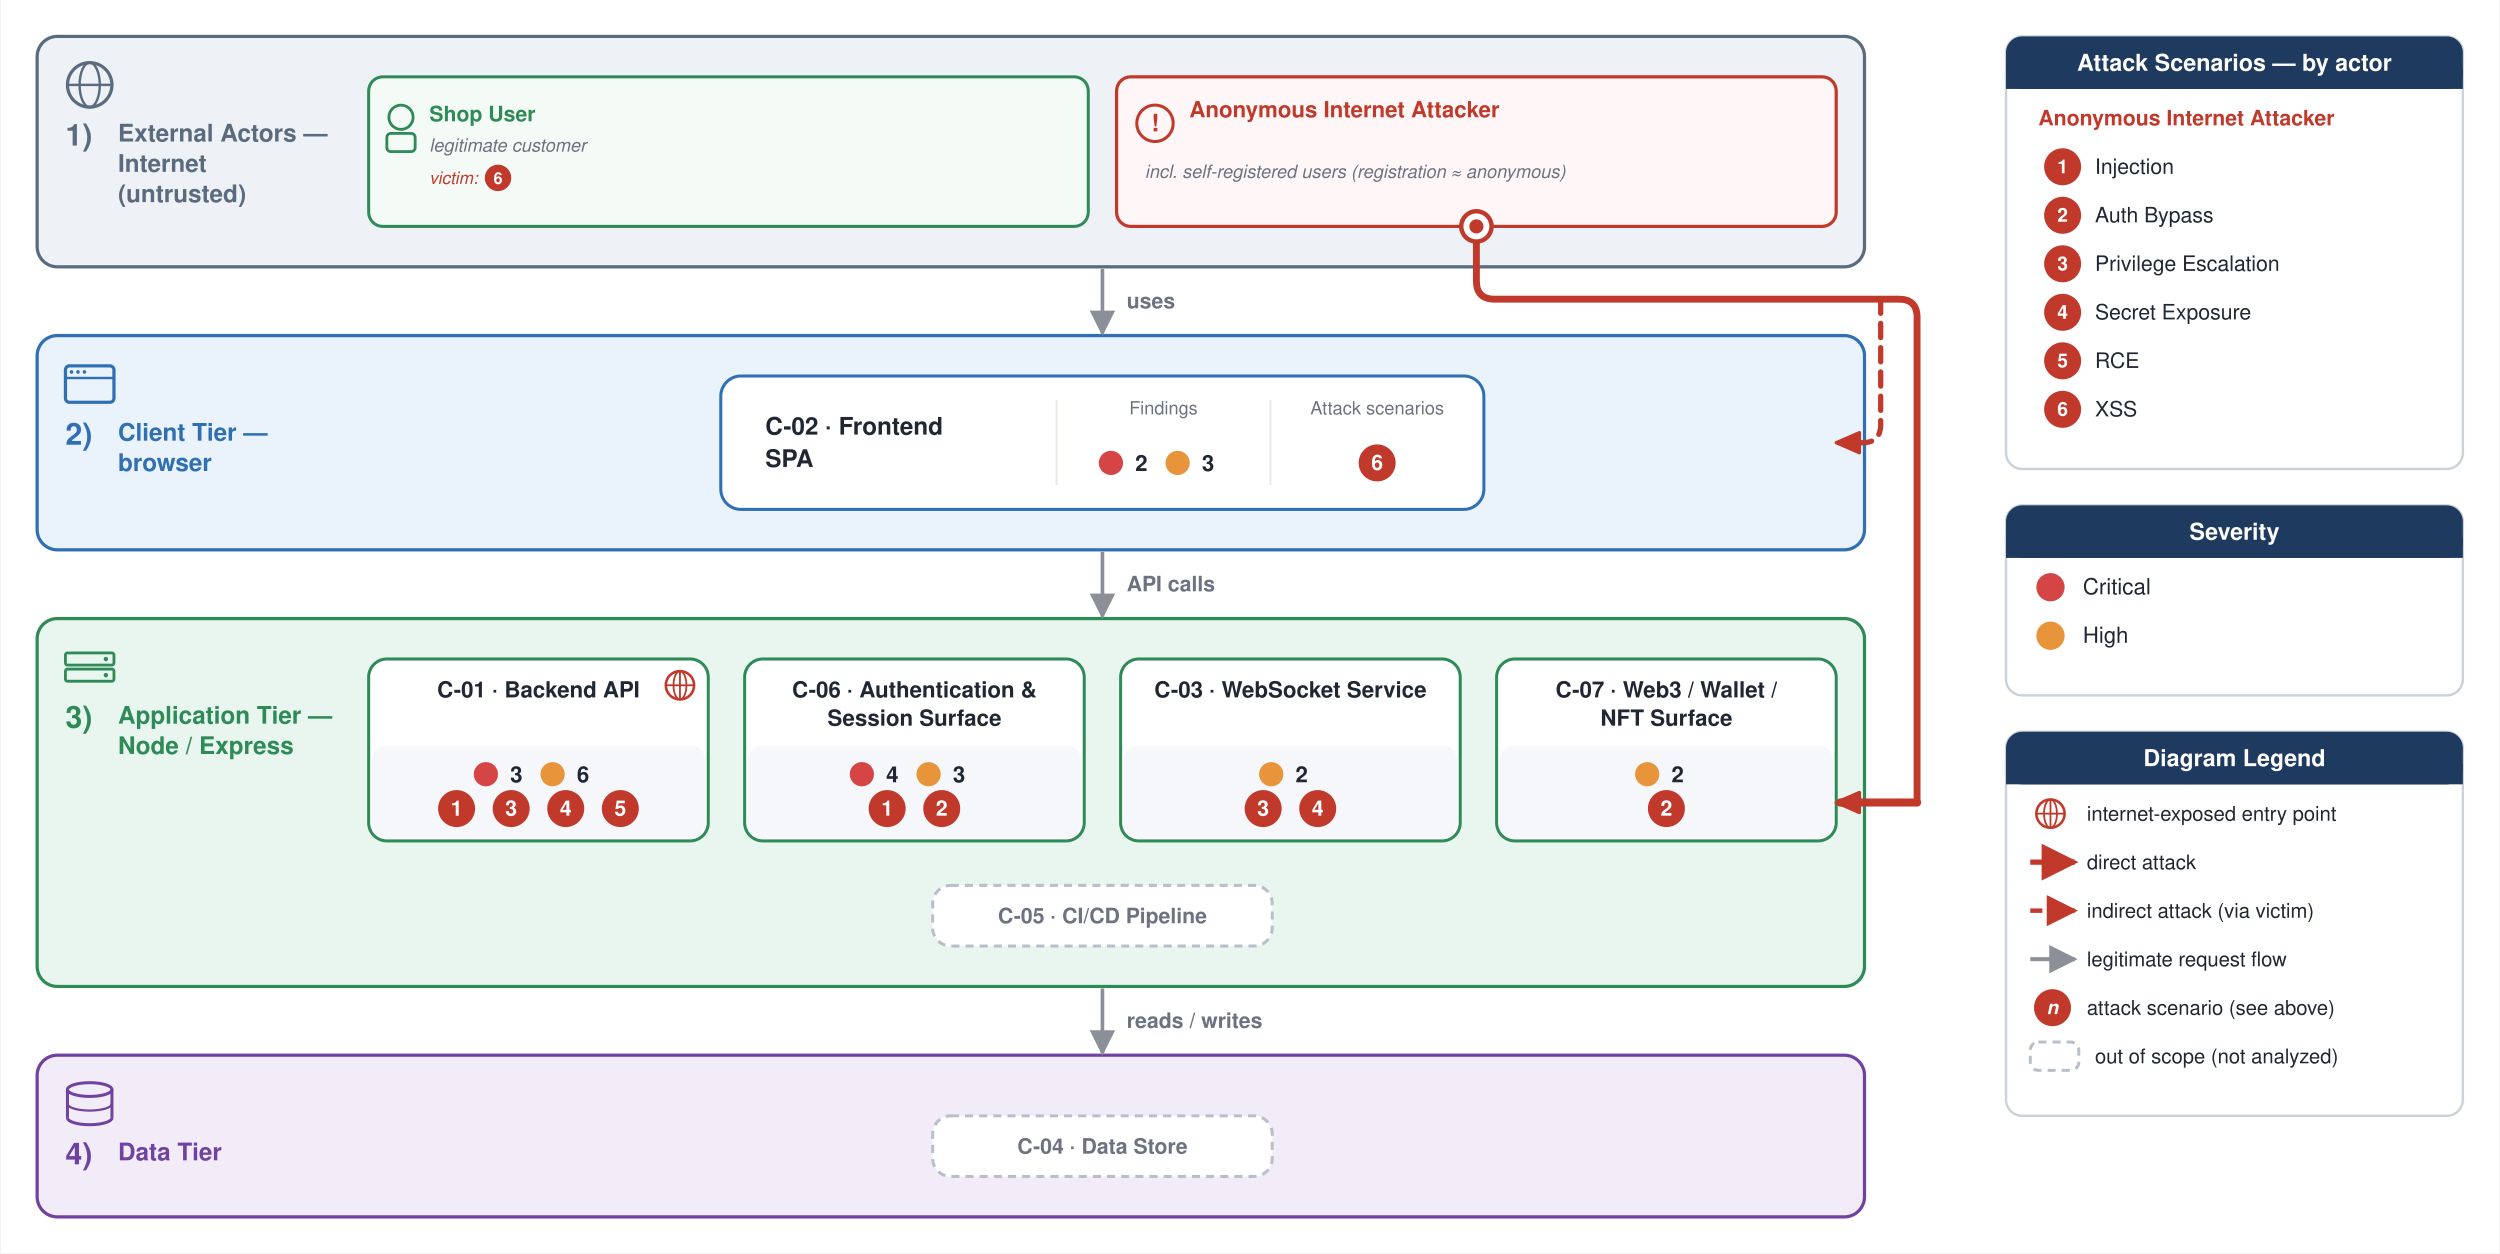
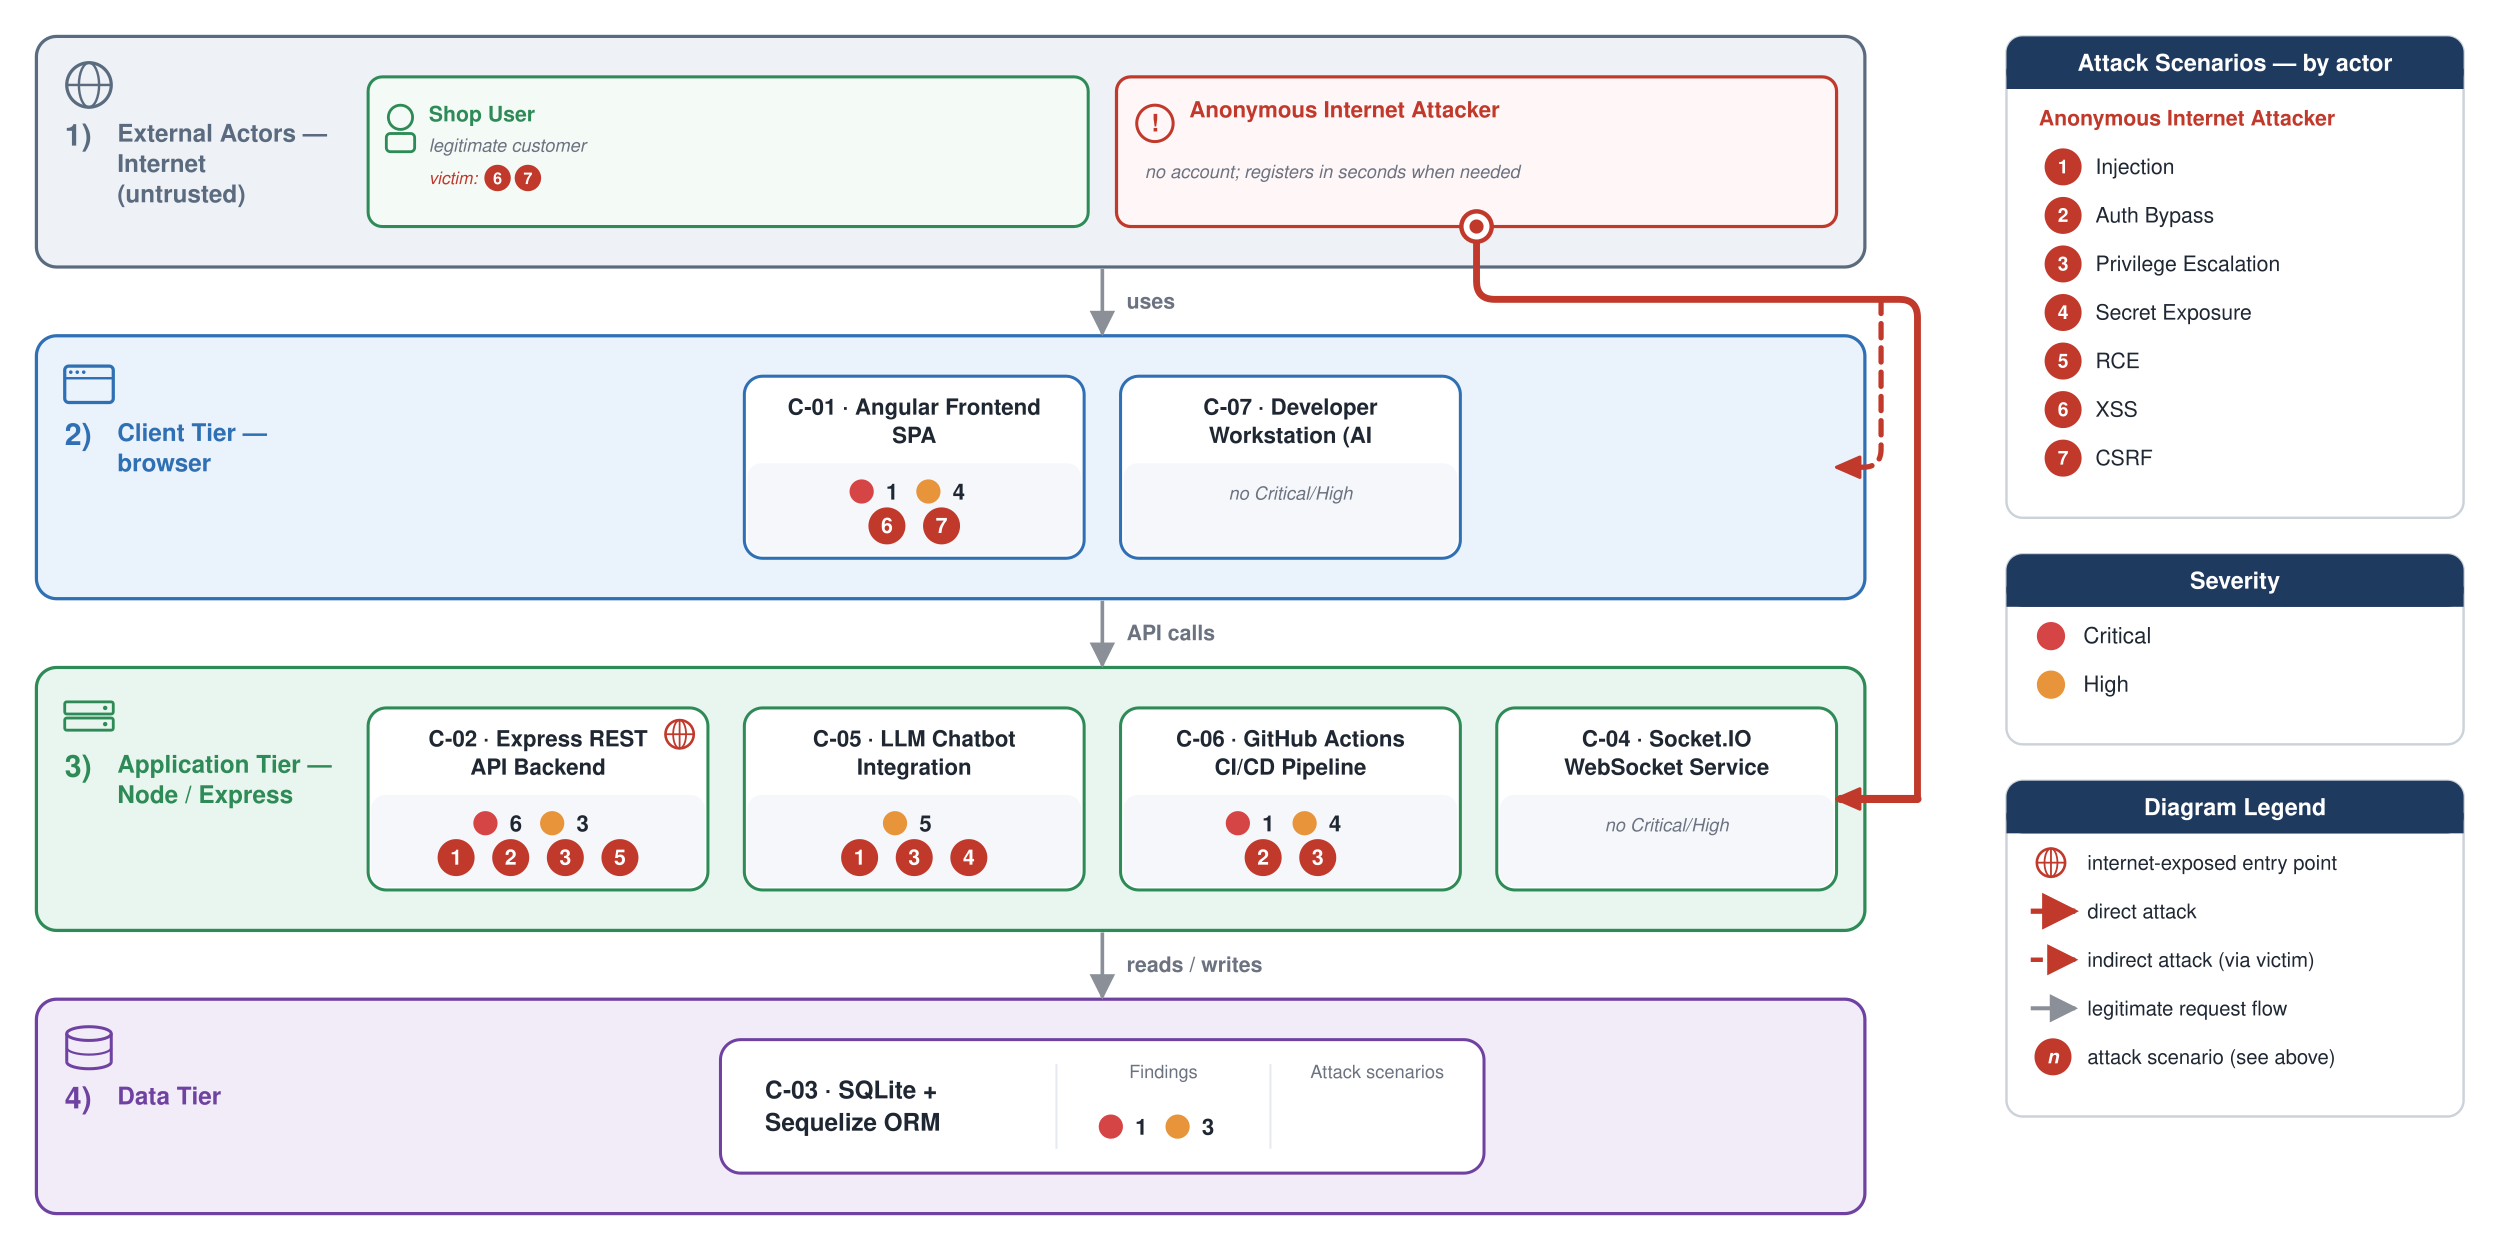
- <svg xmlns="http://www.w3.org/2000/svg" width="760" height="381" viewBox="0 0 1236 620" font-family="Helvetica, Arial, sans-serif">
-   <rect x="0" y="0" width="1236" height="620" fill="#ffffff" />
+ <svg xmlns="http://www.w3.org/2000/svg" width="760" height="380" viewBox="0 0 1236 618" font-family="Helvetica, Arial, sans-serif">
+   <rect x="0" y="0" width="1236" height="618" fill="#ffffff" />
  <defs>
    <marker id="arrowgrey" viewBox="0 0 10 10" refX="9" refY="5" markerWidth="7" markerHeight="7" orient="auto-start-reverse">
      <path d="M 0 0 L 10 5 L 0 10 z" fill="#8a8f98" />
    </marker>
    <marker id="arrowred" viewBox="0 0 10 10" refX="9" refY="5" markerWidth="7" markerHeight="7" orient="auto-start-reverse">
      <path d="M 0 0 L 10 5 L 0 10 z" fill="#c0392b" />
    </marker>
    <marker id="arrowred-lg" viewBox="0 0 12 12" refX="10" refY="6" markerWidth="14" markerHeight="14" markerUnits="userSpaceOnUse" orient="auto-start-reverse">
      <path d="M 0 0 L 12 6 L 0 12 z" fill="#c0392b" />
    </marker>
    <marker id="arrowred-rd" viewBox="-1 -1 15 15" refX="10.5" refY="6" markerWidth="15" markerHeight="15" markerUnits="userSpaceOnUse" orient="auto-start-reverse">
      <path d="M 1 1 L 12.5 6 L 1 11 Z" fill="#c0392b" stroke="#c0392b" stroke-width="1.6" stroke-linejoin="round" />
    </marker>
  </defs>
  <rect x="18.0" y="18.0" width="904.0" height="114.0" rx="10" fill="#eef1f5" stroke="#5b6b7f" stroke-width="1.6" />
  <circle cx="44.0" cy="42.0" r="11.0" fill="none" stroke="#5b6b7f" stroke-width="1.6" />
  <ellipse cx="44" cy="42" rx="5" ry="11" fill="none" stroke="#5b6b7f" stroke-width="1.2" />
  <line x1="33.0" y1="42.0" x2="55.0" y2="42.0" stroke="#5b6b7f" stroke-width="1.2" />
  <text x="32.0" y="72.0" font-family="Helvetica, Arial, sans-serif" font-size="15" font-weight="bold" fill="#5b6b7f" text-anchor="start">1)</text>
  <text x="58.0" y="70.0" font-family="Helvetica, Arial, sans-serif" font-size="12" font-weight="bold" fill="#5b6b7f" text-anchor="start">External Actors —</text>
  <text x="58.0" y="85.0" font-family="Helvetica, Arial, sans-serif" font-size="12" font-weight="bold" fill="#5b6b7f" text-anchor="start">Internet</text>
  <text x="58.0" y="100.0" font-family="Helvetica, Arial, sans-serif" font-size="12" font-weight="bold" fill="#5b6b7f" text-anchor="start">(untrusted)</text>
  <rect x="182.0" y="38.0" width="356.0" height="74.0" rx="7" fill="#f4faf6" stroke="#2e8b57" stroke-width="1.5" />
  <circle cx="198.0" cy="58.0" r="6.0" fill="none" stroke="#2e8b57" stroke-width="1.4" />
  <rect x="191.0" y="66.0" width="14.0" height="9.0" rx="2" fill="none" stroke="#2e8b57" stroke-width="1.4" />
  <text x="212.0" y="60.0" font-family="Helvetica, Arial, sans-serif" font-size="10.5" font-weight="bold" fill="#2e8b57" text-anchor="start">Shop User</text>
  <text x="212.0" y="75.0" font-family="Helvetica, Arial, sans-serif" font-size="9" font-weight="normal" fill="#6b7280" text-anchor="start" font-style="italic">legitimate customer</text>
  <text x="212.0" y="91.0" font-family="Helvetica, Arial, sans-serif" font-size="8.5" font-weight="normal" fill="#c0392b" text-anchor="start" font-style="italic">victim:</text>
  <circle cx="246.0" cy="88.0" r="6.0" fill="#c0392b" stroke="#c0392b" stroke-width="1.1" />
  <text x="246.0" y="91.0" font-family="Helvetica, Arial, sans-serif" font-size="8" font-weight="bold" fill="#ffffff" text-anchor="middle">6</text>
+   <circle cx="261.0" cy="88.0" r="6.0" fill="#c0392b" stroke="#c0392b" stroke-width="1.1" />
+   <text x="261.0" y="91.0" font-family="Helvetica, Arial, sans-serif" font-size="8" font-weight="bold" fill="#ffffff" text-anchor="middle">7</text>
  <rect x="552.0" y="38.0" width="356.0" height="74.0" rx="7" fill="#fff7f7" stroke="#c0392b" stroke-width="1.6" />
  <circle cx="571.0" cy="61.0" r="9.0" fill="none" stroke="#c0392b" stroke-width="1.5" />
  <text x="571.0" y="65.0" font-family="Helvetica, Arial, sans-serif" font-size="12" font-weight="bold" fill="#c0392b" text-anchor="middle">!</text>
  <text x="588.0" y="58.0" font-family="Helvetica, Arial, sans-serif" font-size="11" font-weight="bold" fill="#c0392b" text-anchor="start">Anonymous Internet Attacker</text>
-   <text x="566.0" y="88.0" font-family="Helvetica, Arial, sans-serif" font-size="9" font-weight="normal" fill="#6b7280" text-anchor="start" font-style="italic">incl. self-registered users (registration ≈ anonymous)</text>
-   <rect x="18.0" y="166.0" width="904.0" height="106.0" rx="10" fill="#eaf2fb" stroke="#2f6fb3" stroke-width="1.6" />
+   <text x="566.0" y="88.0" font-family="Helvetica, Arial, sans-serif" font-size="9" font-weight="normal" fill="#6b7280" text-anchor="start" font-style="italic">no account; registers in seconds when needed</text>
+   <rect x="18.0" y="166.0" width="904.0" height="130.0" rx="10" fill="#eaf2fb" stroke="#2f6fb3" stroke-width="1.6" />
  <rect x="32.0" y="181.0" width="24.0" height="18.0" rx="2" fill="none" stroke="#2f6fb3" stroke-width="1.6" />
  <line x1="32.0" y1="187.0" x2="56.0" y2="187.0" stroke="#2f6fb3" stroke-width="1.2" />
  <circle cx="35.0" cy="184.0" r="0.9" fill="#2f6fb3" stroke="none" stroke-width="1.0" />
  <circle cx="38.2" cy="184.0" r="0.9" fill="#2f6fb3" stroke="none" stroke-width="1.0" />
  <circle cx="41.4" cy="184.0" r="0.9" fill="#2f6fb3" stroke="none" stroke-width="1.0" />
  <text x="32.0" y="220.0" font-family="Helvetica, Arial, sans-serif" font-size="15" font-weight="bold" fill="#2f6fb3" text-anchor="start">2)</text>
  <text x="58.0" y="218.0" font-family="Helvetica, Arial, sans-serif" font-size="12" font-weight="bold" fill="#2f6fb3" text-anchor="start">Client Tier —</text>
  <text x="58.0" y="233.0" font-family="Helvetica, Arial, sans-serif" font-size="12" font-weight="bold" fill="#2f6fb3" text-anchor="start">browser</text>
-   <rect x="356.2" y="186.0" width="377.5" height="66.0" rx="10" fill="#ffffff" stroke="#2f6fb3" stroke-width="1.5" />
-   <text x="378.2" y="215.0" font-family="Helvetica, Arial, sans-serif" font-size="12" font-weight="bold" fill="#1f2733" text-anchor="start">C-02 · Frontend</text>
-   <text x="378.2" y="231.0" font-family="Helvetica, Arial, sans-serif" font-size="12" font-weight="bold" fill="#1f2733" text-anchor="start">SPA</text>
-   <line x1="522.3" y1="198.0" x2="522.3" y2="240.0" stroke="#e6e9ef" stroke-width="1.0" />
-   <line x1="628.1" y1="198.0" x2="628.1" y2="240.0" stroke="#e6e9ef" stroke-width="1.0" />
-   <text x="575.2" y="205.0" font-family="Helvetica, Arial, sans-serif" font-size="9" font-weight="normal" fill="#6b7280" text-anchor="middle">Findings</text>
-   <circle cx="549.2" cy="229.0" r="6.0" fill="#d64545" stroke="none" stroke-width="1.0" />
-   <text x="561.2" y="233.0" font-family="Helvetica, Arial, sans-serif" font-size="11" font-weight="bold" fill="#1f2733" text-anchor="start">2</text>
-   <circle cx="582.2" cy="229.0" r="6.0" fill="#e8943a" stroke="none" stroke-width="1.0" />
-   <text x="594.2" y="233.0" font-family="Helvetica, Arial, sans-serif" font-size="11" font-weight="bold" fill="#1f2733" text-anchor="start">3</text>
-   <text x="680.9" y="205.0" font-family="Helvetica, Arial, sans-serif" font-size="9" font-weight="normal" fill="#6b7280" text-anchor="middle">Attack scenarios</text>
-   <circle cx="680.9" cy="229.0" r="8.5" fill="#c0392b" stroke="#c0392b" stroke-width="1.3" />
-   <text x="680.9" y="232.5" font-family="Helvetica, Arial, sans-serif" font-size="10.5" font-weight="bold" fill="#ffffff" text-anchor="middle">6</text>
-   <rect x="18.0" y="306.0" width="904.0" height="182.0" rx="10" fill="#e9f6ef" stroke="#2e8b57" stroke-width="1.6" />
-   <rect x="32.0" y="323.0" width="24.0" height="6.0" rx="1" fill="none" stroke="#2e8b57" stroke-width="1.4" />
-   <circle cx="52.0" cy="326.0" r="1.1" fill="#2e8b57" stroke="none" stroke-width="1.0" />
-   <rect x="32.0" y="331.0" width="24.0" height="6.0" rx="1" fill="none" stroke="#2e8b57" stroke-width="1.4" />
-   <circle cx="52.0" cy="334.0" r="1.1" fill="#2e8b57" stroke="none" stroke-width="1.0" />
-   <text x="32.0" y="360.0" font-family="Helvetica, Arial, sans-serif" font-size="15" font-weight="bold" fill="#2e8b57" text-anchor="start">3)</text>
-   <text x="58.0" y="358.0" font-family="Helvetica, Arial, sans-serif" font-size="12" font-weight="bold" fill="#2e8b57" text-anchor="start">Application Tier —</text>
-   <text x="58.0" y="373.0" font-family="Helvetica, Arial, sans-serif" font-size="12" font-weight="bold" fill="#2e8b57" text-anchor="start">Node / Express</text>
-   <rect x="182.0" y="326.0" width="168.0" height="90.0" rx="9" fill="#ffffff" stroke="#2e8b57" stroke-width="1.5" />
-   <rect x="183.5" y="369.0" width="165.0" height="45.5" rx="7" fill="#f5f7fb" stroke="none" stroke-width="1.0" />
-   <circle cx="336.0" cy="339.0" r="7.0" fill="#fff" stroke="#c0392b" stroke-width="1.3" />
-   <ellipse cx="336.0" cy="339.0" rx="3.2" ry="7.0" fill="none" stroke="#c0392b" stroke-width="0.9" />
-   <line x1="329.0" y1="339.0" x2="343.0" y2="339.0" stroke="#c0392b" stroke-width="0.9" />
-   <line x1="336.0" y1="332.0" x2="336.0" y2="346.0" stroke="#c0392b" stroke-width="0.9" />
-   <text x="266.0" y="345.0" font-family="Helvetica, Arial, sans-serif" font-size="11" font-weight="bold" fill="#1f2733" text-anchor="middle">C-01 · Backend API</text>
-   <circle cx="240.0" cy="383.0" r="6.0" fill="#d64545" stroke="none" stroke-width="1.0" />
-   <text x="252.0" y="387.0" font-family="Helvetica, Arial, sans-serif" font-size="11" font-weight="bold" fill="#1f2733" text-anchor="start">3</text>
-   <circle cx="273.0" cy="383.0" r="6.0" fill="#e8943a" stroke="none" stroke-width="1.0" />
-   <text x="285.0" y="387.0" font-family="Helvetica, Arial, sans-serif" font-size="11" font-weight="bold" fill="#1f2733" text-anchor="start">6</text>
-   <circle cx="225.5" cy="400.0" r="8.5" fill="#c0392b" stroke="#c0392b" stroke-width="1.3" />
-   <text x="225.5" y="403.5" font-family="Helvetica, Arial, sans-serif" font-size="10.5" font-weight="bold" fill="#ffffff" text-anchor="middle">1</text>
-   <circle cx="252.5" cy="400.0" r="8.5" fill="#c0392b" stroke="#c0392b" stroke-width="1.3" />
-   <text x="252.5" y="403.5" font-family="Helvetica, Arial, sans-serif" font-size="10.5" font-weight="bold" fill="#ffffff" text-anchor="middle">3</text>
-   <circle cx="279.5" cy="400.0" r="8.5" fill="#c0392b" stroke="#c0392b" stroke-width="1.3" />
-   <text x="279.5" y="403.5" font-family="Helvetica, Arial, sans-serif" font-size="10.5" font-weight="bold" fill="#ffffff" text-anchor="middle">4</text>
-   <circle cx="306.5" cy="400.0" r="8.5" fill="#c0392b" stroke="#c0392b" stroke-width="1.3" />
-   <text x="306.5" y="403.5" font-family="Helvetica, Arial, sans-serif" font-size="10.5" font-weight="bold" fill="#ffffff" text-anchor="middle">5</text>
-   <rect x="368.0" y="326.0" width="168.0" height="90.0" rx="9" fill="#ffffff" stroke="#2e8b57" stroke-width="1.5" />
-   <rect x="369.5" y="369.0" width="165.0" height="45.5" rx="7" fill="#f5f7fb" stroke="none" stroke-width="1.0" />
-   <text x="452.0" y="345.0" font-family="Helvetica, Arial, sans-serif" font-size="11" font-weight="bold" fill="#1f2733" text-anchor="middle">C-06 · Authentication &amp;</text>
-   <text x="452.0" y="359.0" font-family="Helvetica, Arial, sans-serif" font-size="11" font-weight="bold" fill="#1f2733" text-anchor="middle">Session Surface</text>
-   <circle cx="426.0" cy="383.0" r="6.0" fill="#d64545" stroke="none" stroke-width="1.0" />
-   <text x="438.0" y="387.0" font-family="Helvetica, Arial, sans-serif" font-size="11" font-weight="bold" fill="#1f2733" text-anchor="start">4</text>
-   <circle cx="459.0" cy="383.0" r="6.0" fill="#e8943a" stroke="none" stroke-width="1.0" />
-   <text x="471.0" y="387.0" font-family="Helvetica, Arial, sans-serif" font-size="11" font-weight="bold" fill="#1f2733" text-anchor="start">3</text>
-   <circle cx="438.5" cy="400.0" r="8.5" fill="#c0392b" stroke="#c0392b" stroke-width="1.3" />
-   <text x="438.5" y="403.5" font-family="Helvetica, Arial, sans-serif" font-size="10.5" font-weight="bold" fill="#ffffff" text-anchor="middle">1</text>
-   <circle cx="465.5" cy="400.0" r="8.5" fill="#c0392b" stroke="#c0392b" stroke-width="1.3" />
-   <text x="465.5" y="403.5" font-family="Helvetica, Arial, sans-serif" font-size="10.5" font-weight="bold" fill="#ffffff" text-anchor="middle">2</text>
-   <rect x="554.0" y="326.0" width="168.0" height="90.0" rx="9" fill="#ffffff" stroke="#2e8b57" stroke-width="1.5" />
-   <rect x="555.5" y="369.0" width="165.0" height="45.5" rx="7" fill="#f5f7fb" stroke="none" stroke-width="1.0" />
-   <text x="638.0" y="345.0" font-family="Helvetica, Arial, sans-serif" font-size="11" font-weight="bold" fill="#1f2733" text-anchor="middle">C-03 · WebSocket Service</text>
-   <circle cx="628.5" cy="383.0" r="6.0" fill="#e8943a" stroke="none" stroke-width="1.0" />
-   <text x="640.5" y="387.0" font-family="Helvetica, Arial, sans-serif" font-size="11" font-weight="bold" fill="#1f2733" text-anchor="start">2</text>
-   <circle cx="624.5" cy="400.0" r="8.5" fill="#c0392b" stroke="#c0392b" stroke-width="1.3" />
-   <text x="624.5" y="403.5" font-family="Helvetica, Arial, sans-serif" font-size="10.5" font-weight="bold" fill="#ffffff" text-anchor="middle">3</text>
-   <circle cx="651.5" cy="400.0" r="8.5" fill="#c0392b" stroke="#c0392b" stroke-width="1.3" />
-   <text x="651.5" y="403.5" font-family="Helvetica, Arial, sans-serif" font-size="10.5" font-weight="bold" fill="#ffffff" text-anchor="middle">4</text>
-   <rect x="740.0" y="326.0" width="168.0" height="90.0" rx="9" fill="#ffffff" stroke="#2e8b57" stroke-width="1.5" />
-   <rect x="741.5" y="369.0" width="165.0" height="45.5" rx="7" fill="#f5f7fb" stroke="none" stroke-width="1.0" />
-   <text x="824.0" y="345.0" font-family="Helvetica, Arial, sans-serif" font-size="11" font-weight="bold" fill="#1f2733" text-anchor="middle">C-07 · Web3 / Wallet /</text>
-   <text x="824.0" y="359.0" font-family="Helvetica, Arial, sans-serif" font-size="11" font-weight="bold" fill="#1f2733" text-anchor="middle">NFT Surface</text>
-   <circle cx="814.5" cy="383.0" r="6.0" fill="#e8943a" stroke="none" stroke-width="1.0" />
-   <text x="826.5" y="387.0" font-family="Helvetica, Arial, sans-serif" font-size="11" font-weight="bold" fill="#1f2733" text-anchor="start">2</text>
-   <circle cx="824.0" cy="400.0" r="8.5" fill="#c0392b" stroke="#c0392b" stroke-width="1.3" />
-   <text x="824.0" y="403.5" font-family="Helvetica, Arial, sans-serif" font-size="10.5" font-weight="bold" fill="#ffffff" text-anchor="middle">2</text>
-   <rect x="461.0" y="438.0" width="168.0" height="30.0" rx="9" fill="#ffffff" stroke="#b8bfca" stroke-width="1.5" stroke-dasharray="4 3" />
-   <text x="545.0" y="456.7" font-family="Helvetica, Arial, sans-serif" font-size="10.5" font-weight="bold" fill="#6b7280" text-anchor="middle">C-05 · CI/CD Pipeline</text>
-   <rect x="18.0" y="522.0" width="904.0" height="80.0" rx="10" fill="#f2ecf9" stroke="#6f42a1" stroke-width="1.6" />
-   <ellipse cx="44" cy="539" rx="11" ry="3.4" fill="none" stroke="#6f42a1" stroke-width="1.5" />
-   <line x1="33.0" y1="539.0" x2="33.0" y2="553.0" stroke="#6f42a1" stroke-width="1.5" />
-   <line x1="55.0" y1="539.0" x2="55.0" y2="553.0" stroke="#6f42a1" stroke-width="1.5" />
-   <path d="M 33 553 A 11 3.4 0 0 0 55 553" fill="none" stroke="#6f42a1" stroke-width="1.5" />
-   <path d="M 33 546 A 11 3.4 0 0 0 55 546" fill="none" stroke="#6f42a1" stroke-width="1.1" />
-   <text x="32.0" y="576.0" font-family="Helvetica, Arial, sans-serif" font-size="15" font-weight="bold" fill="#6f42a1" text-anchor="start">4)</text>
-   <text x="58.0" y="574.0" font-family="Helvetica, Arial, sans-serif" font-size="12" font-weight="bold" fill="#6f42a1" text-anchor="start">Data Tier</text>
-   <rect x="461.0" y="552.0" width="168.0" height="30.0" rx="9" fill="#ffffff" stroke="#b8bfca" stroke-width="1.5" stroke-dasharray="4 3" />
-   <text x="545.0" y="570.7" font-family="Helvetica, Arial, sans-serif" font-size="10.5" font-weight="bold" fill="#6b7280" text-anchor="middle">C-04 · Data Store</text>
+   <rect x="368.0" y="186.0" width="168.0" height="90.0" rx="9" fill="#ffffff" stroke="#2f6fb3" stroke-width="1.5" />
+   <rect x="369.5" y="229.0" width="165.0" height="45.5" rx="7" fill="#f5f7fb" stroke="none" stroke-width="1.0" />
+   <text x="452.0" y="205.0" font-family="Helvetica, Arial, sans-serif" font-size="11" font-weight="bold" fill="#1f2733" text-anchor="middle">C-01 · Angular Frontend</text>
+   <text x="452.0" y="219.0" font-family="Helvetica, Arial, sans-serif" font-size="11" font-weight="bold" fill="#1f2733" text-anchor="middle">SPA</text>
+   <circle cx="426.0" cy="243.0" r="6.0" fill="#d64545" stroke="none" stroke-width="1.0" />
+   <text x="438.0" y="247.0" font-family="Helvetica, Arial, sans-serif" font-size="11" font-weight="bold" fill="#1f2733" text-anchor="start">1</text>
+   <circle cx="459.0" cy="243.0" r="6.0" fill="#e8943a" stroke="none" stroke-width="1.0" />
+   <text x="471.0" y="247.0" font-family="Helvetica, Arial, sans-serif" font-size="11" font-weight="bold" fill="#1f2733" text-anchor="start">4</text>
+   <circle cx="438.5" cy="260.0" r="8.5" fill="#c0392b" stroke="#c0392b" stroke-width="1.3" />
+   <text x="438.5" y="263.5" font-family="Helvetica, Arial, sans-serif" font-size="10.5" font-weight="bold" fill="#ffffff" text-anchor="middle">6</text>
+   <circle cx="465.5" cy="260.0" r="8.5" fill="#c0392b" stroke="#c0392b" stroke-width="1.3" />
+   <text x="465.5" y="263.5" font-family="Helvetica, Arial, sans-serif" font-size="10.5" font-weight="bold" fill="#ffffff" text-anchor="middle">7</text>
+   <rect x="554.0" y="186.0" width="168.0" height="90.0" rx="9" fill="#ffffff" stroke="#2f6fb3" stroke-width="1.5" />
+   <rect x="555.5" y="229.0" width="165.0" height="45.5" rx="7" fill="#f5f7fb" stroke="none" stroke-width="1.0" />
+   <text x="638.0" y="205.0" font-family="Helvetica, Arial, sans-serif" font-size="11" font-weight="bold" fill="#1f2733" text-anchor="middle">C-07 · Developer</text>
+   <text x="638.0" y="219.0" font-family="Helvetica, Arial, sans-serif" font-size="11" font-weight="bold" fill="#1f2733" text-anchor="middle">Workstation (AI</text>
+   <text x="638.0" y="247.0" font-family="Helvetica, Arial, sans-serif" font-size="9" font-weight="normal" fill="#6b7280" text-anchor="middle" font-style="italic">no Critical/High</text>
+   <rect x="18.0" y="330.0" width="904.0" height="130.0" rx="10" fill="#e9f6ef" stroke="#2e8b57" stroke-width="1.6" />
+   <rect x="32.0" y="347.0" width="24.0" height="6.0" rx="1" fill="none" stroke="#2e8b57" stroke-width="1.4" />
+   <circle cx="52.0" cy="350.0" r="1.1" fill="#2e8b57" stroke="none" stroke-width="1.0" />
+   <rect x="32.0" y="355.0" width="24.0" height="6.0" rx="1" fill="none" stroke="#2e8b57" stroke-width="1.4" />
+   <circle cx="52.0" cy="358.0" r="1.1" fill="#2e8b57" stroke="none" stroke-width="1.0" />
+   <text x="32.0" y="384.0" font-family="Helvetica, Arial, sans-serif" font-size="15" font-weight="bold" fill="#2e8b57" text-anchor="start">3)</text>
+   <text x="58.0" y="382.0" font-family="Helvetica, Arial, sans-serif" font-size="12" font-weight="bold" fill="#2e8b57" text-anchor="start">Application Tier —</text>
+   <text x="58.0" y="397.0" font-family="Helvetica, Arial, sans-serif" font-size="12" font-weight="bold" fill="#2e8b57" text-anchor="start">Node / Express</text>
+   <rect x="182.0" y="350.0" width="168.0" height="90.0" rx="9" fill="#ffffff" stroke="#2e8b57" stroke-width="1.5" />
+   <rect x="183.5" y="393.0" width="165.0" height="45.5" rx="7" fill="#f5f7fb" stroke="none" stroke-width="1.0" />
+   <circle cx="336.0" cy="363.0" r="7.0" fill="#fff" stroke="#c0392b" stroke-width="1.3" />
+   <ellipse cx="336.0" cy="363.0" rx="3.2" ry="7.0" fill="none" stroke="#c0392b" stroke-width="0.9" />
+   <line x1="329.0" y1="363.0" x2="343.0" y2="363.0" stroke="#c0392b" stroke-width="0.9" />
+   <line x1="336.0" y1="356.0" x2="336.0" y2="370.0" stroke="#c0392b" stroke-width="0.9" />
+   <text x="266.0" y="369.0" font-family="Helvetica, Arial, sans-serif" font-size="11" font-weight="bold" fill="#1f2733" text-anchor="middle">C-02 · Express REST</text>
+   <text x="266.0" y="383.0" font-family="Helvetica, Arial, sans-serif" font-size="11" font-weight="bold" fill="#1f2733" text-anchor="middle">API Backend</text>
+   <circle cx="240.0" cy="407.0" r="6.0" fill="#d64545" stroke="none" stroke-width="1.0" />
+   <text x="252.0" y="411.0" font-family="Helvetica, Arial, sans-serif" font-size="11" font-weight="bold" fill="#1f2733" text-anchor="start">6</text>
+   <circle cx="273.0" cy="407.0" r="6.0" fill="#e8943a" stroke="none" stroke-width="1.0" />
+   <text x="285.0" y="411.0" font-family="Helvetica, Arial, sans-serif" font-size="11" font-weight="bold" fill="#1f2733" text-anchor="start">3</text>
+   <circle cx="225.5" cy="424.0" r="8.5" fill="#c0392b" stroke="#c0392b" stroke-width="1.3" />
+   <text x="225.5" y="427.5" font-family="Helvetica, Arial, sans-serif" font-size="10.5" font-weight="bold" fill="#ffffff" text-anchor="middle">1</text>
+   <circle cx="252.5" cy="424.0" r="8.5" fill="#c0392b" stroke="#c0392b" stroke-width="1.3" />
+   <text x="252.5" y="427.5" font-family="Helvetica, Arial, sans-serif" font-size="10.5" font-weight="bold" fill="#ffffff" text-anchor="middle">2</text>
+   <circle cx="279.5" cy="424.0" r="8.5" fill="#c0392b" stroke="#c0392b" stroke-width="1.3" />
+   <text x="279.5" y="427.5" font-family="Helvetica, Arial, sans-serif" font-size="10.5" font-weight="bold" fill="#ffffff" text-anchor="middle">3</text>
+   <circle cx="306.5" cy="424.0" r="8.5" fill="#c0392b" stroke="#c0392b" stroke-width="1.3" />
+   <text x="306.5" y="427.5" font-family="Helvetica, Arial, sans-serif" font-size="10.5" font-weight="bold" fill="#ffffff" text-anchor="middle">5</text>
+   <rect x="368.0" y="350.0" width="168.0" height="90.0" rx="9" fill="#ffffff" stroke="#2e8b57" stroke-width="1.5" />
+   <rect x="369.5" y="393.0" width="165.0" height="45.5" rx="7" fill="#f5f7fb" stroke="none" stroke-width="1.0" />
+   <text x="452.0" y="369.0" font-family="Helvetica, Arial, sans-serif" font-size="11" font-weight="bold" fill="#1f2733" text-anchor="middle">C-05 · LLM Chatbot</text>
+   <text x="452.0" y="383.0" font-family="Helvetica, Arial, sans-serif" font-size="11" font-weight="bold" fill="#1f2733" text-anchor="middle">Integration</text>
+   <circle cx="442.5" cy="407.0" r="6.0" fill="#e8943a" stroke="none" stroke-width="1.0" />
+   <text x="454.5" y="411.0" font-family="Helvetica, Arial, sans-serif" font-size="11" font-weight="bold" fill="#1f2733" text-anchor="start">5</text>
+   <circle cx="425.0" cy="424.0" r="8.5" fill="#c0392b" stroke="#c0392b" stroke-width="1.3" />
+   <text x="425.0" y="427.5" font-family="Helvetica, Arial, sans-serif" font-size="10.5" font-weight="bold" fill="#ffffff" text-anchor="middle">1</text>
+   <circle cx="452.0" cy="424.0" r="8.5" fill="#c0392b" stroke="#c0392b" stroke-width="1.3" />
+   <text x="452.0" y="427.5" font-family="Helvetica, Arial, sans-serif" font-size="10.5" font-weight="bold" fill="#ffffff" text-anchor="middle">3</text>
+   <circle cx="479.0" cy="424.0" r="8.5" fill="#c0392b" stroke="#c0392b" stroke-width="1.3" />
+   <text x="479.0" y="427.5" font-family="Helvetica, Arial, sans-serif" font-size="10.5" font-weight="bold" fill="#ffffff" text-anchor="middle">4</text>
+   <rect x="554.0" y="350.0" width="168.0" height="90.0" rx="9" fill="#ffffff" stroke="#2e8b57" stroke-width="1.5" />
+   <rect x="555.5" y="393.0" width="165.0" height="45.5" rx="7" fill="#f5f7fb" stroke="none" stroke-width="1.0" />
+   <text x="638.0" y="369.0" font-family="Helvetica, Arial, sans-serif" font-size="11" font-weight="bold" fill="#1f2733" text-anchor="middle">C-06 · GitHub Actions</text>
+   <text x="638.0" y="383.0" font-family="Helvetica, Arial, sans-serif" font-size="11" font-weight="bold" fill="#1f2733" text-anchor="middle">CI/CD Pipeline</text>
+   <circle cx="612.0" cy="407.0" r="6.0" fill="#d64545" stroke="none" stroke-width="1.0" />
+   <text x="624.0" y="411.0" font-family="Helvetica, Arial, sans-serif" font-size="11" font-weight="bold" fill="#1f2733" text-anchor="start">1</text>
+   <circle cx="645.0" cy="407.0" r="6.0" fill="#e8943a" stroke="none" stroke-width="1.0" />
+   <text x="657.0" y="411.0" font-family="Helvetica, Arial, sans-serif" font-size="11" font-weight="bold" fill="#1f2733" text-anchor="start">4</text>
+   <circle cx="624.5" cy="424.0" r="8.5" fill="#c0392b" stroke="#c0392b" stroke-width="1.3" />
+   <text x="624.5" y="427.5" font-family="Helvetica, Arial, sans-serif" font-size="10.5" font-weight="bold" fill="#ffffff" text-anchor="middle">2</text>
+   <circle cx="651.5" cy="424.0" r="8.5" fill="#c0392b" stroke="#c0392b" stroke-width="1.3" />
+   <text x="651.5" y="427.5" font-family="Helvetica, Arial, sans-serif" font-size="10.5" font-weight="bold" fill="#ffffff" text-anchor="middle">3</text>
+   <rect x="740.0" y="350.0" width="168.0" height="90.0" rx="9" fill="#ffffff" stroke="#2e8b57" stroke-width="1.5" />
+   <rect x="741.5" y="393.0" width="165.0" height="45.5" rx="7" fill="#f5f7fb" stroke="none" stroke-width="1.0" />
+   <text x="824.0" y="369.0" font-family="Helvetica, Arial, sans-serif" font-size="11" font-weight="bold" fill="#1f2733" text-anchor="middle">C-04 · Socket.IO</text>
+   <text x="824.0" y="383.0" font-family="Helvetica, Arial, sans-serif" font-size="11" font-weight="bold" fill="#1f2733" text-anchor="middle">WebSocket Service</text>
+   <text x="824.0" y="411.0" font-family="Helvetica, Arial, sans-serif" font-size="9" font-weight="normal" fill="#6b7280" text-anchor="middle" font-style="italic">no Critical/High</text>
+   <rect x="18.0" y="494.0" width="904.0" height="106.0" rx="10" fill="#f2ecf9" stroke="#6f42a1" stroke-width="1.6" />
+   <ellipse cx="44" cy="511" rx="11" ry="3.4" fill="none" stroke="#6f42a1" stroke-width="1.5" />
+   <line x1="33.0" y1="511.0" x2="33.0" y2="525.0" stroke="#6f42a1" stroke-width="1.5" />
+   <line x1="55.0" y1="511.0" x2="55.0" y2="525.0" stroke="#6f42a1" stroke-width="1.5" />
+   <path d="M 33 525 A 11 3.4 0 0 0 55 525" fill="none" stroke="#6f42a1" stroke-width="1.5" />
+   <path d="M 33 518 A 11 3.4 0 0 0 55 518" fill="none" stroke="#6f42a1" stroke-width="1.1" />
+   <text x="32.0" y="548.0" font-family="Helvetica, Arial, sans-serif" font-size="15" font-weight="bold" fill="#6f42a1" text-anchor="start">4)</text>
+   <text x="58.0" y="546.0" font-family="Helvetica, Arial, sans-serif" font-size="12" font-weight="bold" fill="#6f42a1" text-anchor="start">Data Tier</text>
+   <rect x="356.2" y="514.0" width="377.5" height="66.0" rx="10" fill="#ffffff" stroke="#6f42a1" stroke-width="1.5" />
+   <text x="378.2" y="543.0" font-family="Helvetica, Arial, sans-serif" font-size="12" font-weight="bold" fill="#1f2733" text-anchor="start">C-03 · SQLite +</text>
+   <text x="378.2" y="559.0" font-family="Helvetica, Arial, sans-serif" font-size="12" font-weight="bold" fill="#1f2733" text-anchor="start">Sequelize ORM</text>
+   <line x1="522.3" y1="526.0" x2="522.3" y2="568.0" stroke="#e6e9ef" stroke-width="1.0" />
+   <line x1="628.1" y1="526.0" x2="628.1" y2="568.0" stroke="#e6e9ef" stroke-width="1.0" />
+   <text x="575.2" y="533.0" font-family="Helvetica, Arial, sans-serif" font-size="9" font-weight="normal" fill="#6b7280" text-anchor="middle">Findings</text>
+   <circle cx="549.2" cy="557.0" r="6.0" fill="#d64545" stroke="none" stroke-width="1.0" />
+   <text x="561.2" y="561.0" font-family="Helvetica, Arial, sans-serif" font-size="11" font-weight="bold" fill="#1f2733" text-anchor="start">1</text>
+   <circle cx="582.2" cy="557.0" r="6.0" fill="#e8943a" stroke="none" stroke-width="1.0" />
+   <text x="594.2" y="561.0" font-family="Helvetica, Arial, sans-serif" font-size="11" font-weight="bold" fill="#1f2733" text-anchor="start">3</text>
+   <text x="680.9" y="533.0" font-family="Helvetica, Arial, sans-serif" font-size="9" font-weight="normal" fill="#6b7280" text-anchor="middle">Attack scenarios</text>
  <line x1="545.0" y1="133.0" x2="545.0" y2="165.0" stroke="#8a8f98" stroke-width="1.8" marker-end="url(#arrowgrey)" />
  <text x="557.0" y="152.5" font-family="Helvetica, Arial, sans-serif" font-size="10.5" font-weight="bold" fill="#6b7280" text-anchor="start">uses</text>
-   <line x1="545.0" y1="273.0" x2="545.0" y2="305.0" stroke="#8a8f98" stroke-width="1.8" marker-end="url(#arrowgrey)" />
-   <text x="557.0" y="292.5" font-family="Helvetica, Arial, sans-serif" font-size="10.5" font-weight="bold" fill="#6b7280" text-anchor="start">API calls</text>
-   <line x1="545.0" y1="489.0" x2="545.0" y2="521.0" stroke="#8a8f98" stroke-width="1.8" marker-end="url(#arrowgrey)" />
-   <text x="557.0" y="508.5" font-family="Helvetica, Arial, sans-serif" font-size="10.5" font-weight="bold" fill="#6b7280" text-anchor="start">reads / writes</text>
-   <path d="M 730.0 112.0 L 730.0 139.0 Q 730.0 148.0 739.0 148.0 L 939.0 148.0 Q 948.0 148.0 948.0 157.0 L 948.0 397.0" fill="none" stroke="#c0392b" stroke-width="3.4" stroke-linecap="round" stroke-linejoin="round" />
-   <path d="M 948.0 397.0 L 910.0 397.0" fill="none" stroke="#c0392b" stroke-width="4.0" stroke-linecap="round" stroke-linejoin="round" marker-end="url(#arrowred-rd)" />
-   <path d="M 930.0 148.0 L 930.0 210.0 Q 930.0 219.0 921.0 219.0 L 910.0 219.0" fill="none" stroke="#c0392b" stroke-width="2.6" stroke-linecap="round" stroke-linejoin="round" stroke-dasharray="7 5" marker-end="url(#arrowred-rd)" />
+   <line x1="545.0" y1="297.0" x2="545.0" y2="329.0" stroke="#8a8f98" stroke-width="1.8" marker-end="url(#arrowgrey)" />
+   <text x="557.0" y="316.5" font-family="Helvetica, Arial, sans-serif" font-size="10.5" font-weight="bold" fill="#6b7280" text-anchor="start">API calls</text>
+   <line x1="545.0" y1="461.0" x2="545.0" y2="493.0" stroke="#8a8f98" stroke-width="1.8" marker-end="url(#arrowgrey)" />
+   <text x="557.0" y="480.5" font-family="Helvetica, Arial, sans-serif" font-size="10.5" font-weight="bold" fill="#6b7280" text-anchor="start">reads / writes</text>
+   <path d="M 730.0 112.0 L 730.0 139.0 Q 730.0 148.0 739.0 148.0 L 939.0 148.0 Q 948.0 148.0 948.0 157.0 L 948.0 395.0" fill="none" stroke="#c0392b" stroke-width="3.4" stroke-linecap="round" stroke-linejoin="round" />
+   <path d="M 948.0 395.0 L 910.0 395.0" fill="none" stroke="#c0392b" stroke-width="4.0" stroke-linecap="round" stroke-linejoin="round" marker-end="url(#arrowred-rd)" />
+   <path d="M 930.0 148.0 L 930.0 222.0 Q 930.0 231.0 921.0 231.0 L 910.0 231.0" fill="none" stroke="#c0392b" stroke-width="2.6" stroke-linecap="round" stroke-linejoin="round" stroke-dasharray="7 5" marker-end="url(#arrowred-rd)" />
  <circle cx="730.0" cy="112.0" r="7.5" fill="#ffffff" stroke="#c0392b" stroke-width="2.2" />
  <circle cx="730.0" cy="112.0" r="3.0" fill="#c0392b" stroke="#c0392b" stroke-width="1" />
-   <rect x="992.0" y="18.0" width="226.0" height="214.0" rx="8" fill="#ffffff" stroke="#cbd2da" stroke-width="1.2" />
+   <rect x="992.0" y="18.0" width="226.0" height="238.0" rx="8" fill="#ffffff" stroke="#cbd2da" stroke-width="1.2" />
  <rect x="992.0" y="18.0" width="226.0" height="26.0" rx="8" fill="#1f3a5f" stroke="none" stroke-width="1.0" />
  <rect x="992.0" y="34.0" width="226.0" height="10.0" rx="0" fill="#1f3a5f" stroke="none" stroke-width="1.0" />
  <text x="1105.0" y="35.0" font-family="Helvetica, Arial, sans-serif" font-size="11.5" font-weight="bold" fill="#ffffff" text-anchor="middle">Attack Scenarios — by actor</text>
  <text x="1008.0" y="62.0" font-family="Helvetica, Arial, sans-serif" font-size="10.5" font-weight="bold" fill="#c0392b" text-anchor="start">Anonymous Internet Attacker</text>
  <circle cx="1020.0" cy="82.5" r="8.5" fill="#c0392b" stroke="#c0392b" stroke-width="1.3" />
  <text x="1020.0" y="85.7" font-family="Helvetica, Arial, sans-serif" font-size="9.5" font-weight="bold" fill="#ffffff" text-anchor="middle">1</text>
  <text x="1036.0" y="86.0" font-family="Helvetica, Arial, sans-serif" font-size="10.5" font-weight="normal" fill="#1f2733" text-anchor="start">Injection</text>
  <circle cx="1020.0" cy="106.5" r="8.5" fill="#c0392b" stroke="#c0392b" stroke-width="1.3" />
  <text x="1020.0" y="109.7" font-family="Helvetica, Arial, sans-serif" font-size="9.5" font-weight="bold" fill="#ffffff" text-anchor="middle">2</text>
  <text x="1036.0" y="110.0" font-family="Helvetica, Arial, sans-serif" font-size="10.5" font-weight="normal" fill="#1f2733" text-anchor="start">Auth Bypass</text>
  <circle cx="1020.0" cy="130.5" r="8.5" fill="#c0392b" stroke="#c0392b" stroke-width="1.3" />
  <text x="1020.0" y="133.7" font-family="Helvetica, Arial, sans-serif" font-size="9.5" font-weight="bold" fill="#ffffff" text-anchor="middle">3</text>
  <text x="1036.0" y="134.0" font-family="Helvetica, Arial, sans-serif" font-size="10.5" font-weight="normal" fill="#1f2733" text-anchor="start">Privilege Escalation</text>
  <circle cx="1020.0" cy="154.5" r="8.5" fill="#c0392b" stroke="#c0392b" stroke-width="1.3" />
  <text x="1020.0" y="157.7" font-family="Helvetica, Arial, sans-serif" font-size="9.5" font-weight="bold" fill="#ffffff" text-anchor="middle">4</text>
  <text x="1036.0" y="158.0" font-family="Helvetica, Arial, sans-serif" font-size="10.5" font-weight="normal" fill="#1f2733" text-anchor="start">Secret Exposure</text>
  <circle cx="1020.0" cy="178.5" r="8.5" fill="#c0392b" stroke="#c0392b" stroke-width="1.3" />
  <text x="1020.0" y="181.7" font-family="Helvetica, Arial, sans-serif" font-size="9.5" font-weight="bold" fill="#ffffff" text-anchor="middle">5</text>
  <text x="1036.0" y="182.0" font-family="Helvetica, Arial, sans-serif" font-size="10.5" font-weight="normal" fill="#1f2733" text-anchor="start">RCE</text>
  <circle cx="1020.0" cy="202.5" r="8.5" fill="#c0392b" stroke="#c0392b" stroke-width="1.3" />
  <text x="1020.0" y="205.7" font-family="Helvetica, Arial, sans-serif" font-size="9.5" font-weight="bold" fill="#ffffff" text-anchor="middle">6</text>
  <text x="1036.0" y="206.0" font-family="Helvetica, Arial, sans-serif" font-size="10.5" font-weight="normal" fill="#1f2733" text-anchor="start">XSS</text>
-   <rect x="992.0" y="250.0" width="226.0" height="94.0" rx="8" fill="#ffffff" stroke="#cbd2da" stroke-width="1.2" />
-   <rect x="992.0" y="250.0" width="226.0" height="26.0" rx="8" fill="#1f3a5f" stroke="none" stroke-width="1.0" />
-   <rect x="992.0" y="266.0" width="226.0" height="10.0" rx="0" fill="#1f3a5f" stroke="none" stroke-width="1.0" />
-   <text x="1105.0" y="267.0" font-family="Helvetica, Arial, sans-serif" font-size="11.5" font-weight="bold" fill="#ffffff" text-anchor="middle">Severity</text>
-   <circle cx="1014.0" cy="290.5" r="7.0" fill="#d64545" stroke="none" stroke-width="1.0" />
-   <text x="1030.0" y="294.0" font-family="Helvetica, Arial, sans-serif" font-size="11" font-weight="normal" fill="#1f2733" text-anchor="start">Critical</text>
-   <circle cx="1014.0" cy="314.5" r="7.0" fill="#e8943a" stroke="none" stroke-width="1.0" />
-   <text x="1030.0" y="318.0" font-family="Helvetica, Arial, sans-serif" font-size="11" font-weight="normal" fill="#1f2733" text-anchor="start">High</text>
-   <rect x="992.0" y="362.0" width="226.0" height="190.0" rx="8" fill="#ffffff" stroke="#cbd2da" stroke-width="1.2" />
-   <rect x="992.0" y="362.0" width="226.0" height="26.0" rx="8" fill="#1f3a5f" stroke="none" stroke-width="1.0" />
-   <rect x="992.0" y="378.0" width="226.0" height="10.0" rx="0" fill="#1f3a5f" stroke="none" stroke-width="1.0" />
-   <text x="1105.0" y="379.0" font-family="Helvetica, Arial, sans-serif" font-size="11.5" font-weight="bold" fill="#ffffff" text-anchor="middle">Diagram Legend</text>
-   <circle cx="1014.0" cy="402.5" r="7.0" fill="#fff" stroke="#c0392b" stroke-width="1.3" />
-   <ellipse cx="1014.0" cy="402.5" rx="3.2" ry="7.0" fill="none" stroke="#c0392b" stroke-width="0.9" />
-   <line x1="1007.0" y1="402.5" x2="1021.0" y2="402.5" stroke="#c0392b" stroke-width="0.9" />
-   <line x1="1014.0" y1="395.5" x2="1014.0" y2="409.5" stroke="#c0392b" stroke-width="0.9" />
-   <text x="1032.0" y="406.0" font-family="Helvetica, Arial, sans-serif" font-size="10" font-weight="normal" fill="#1f2733" text-anchor="start">internet-exposed entry point</text>
-   <line x1="1004.0" y1="426.5" x2="1026.0" y2="426.5" stroke="#c0392b" stroke-width="2.6" marker-end="url(#arrowred)" />
-   <text x="1032.0" y="430.0" font-family="Helvetica, Arial, sans-serif" font-size="10" font-weight="normal" fill="#1f2733" text-anchor="start">direct attack</text>
-   <line x1="1004.0" y1="450.5" x2="1026.0" y2="450.5" stroke="#c0392b" stroke-width="2.2" stroke-dasharray="6 3" marker-end="url(#arrowred)" />
-   <text x="1032.0" y="454.0" font-family="Helvetica, Arial, sans-serif" font-size="10" font-weight="normal" fill="#1f2733" text-anchor="start">indirect attack (via victim)</text>
-   <line x1="1004.0" y1="474.5" x2="1026.0" y2="474.5" stroke="#8a8f98" stroke-width="2" marker-end="url(#arrowgrey)" />
-   <text x="1032.0" y="478.0" font-family="Helvetica, Arial, sans-serif" font-size="10" font-weight="normal" fill="#1f2733" text-anchor="start">legitimate request flow</text>
-   <circle cx="1015.0" cy="498.5" r="8.5" fill="#c0392b" stroke="#c0392b" stroke-width="1.3" />
-   <text x="1015.0" y="501.7" font-family="Helvetica, Arial, sans-serif" font-size="9.5" font-weight="bold" fill="#ffffff" text-anchor="middle" font-style="italic">n</text>
-   <text x="1032.0" y="502.0" font-family="Helvetica, Arial, sans-serif" font-size="10" font-weight="normal" fill="#1f2733" text-anchor="start">attack scenario (see above)</text>
-   <rect x="1004.0" y="515.5" width="24.0" height="14.0" rx="4" fill="#ffffff" stroke="#b8bfca" stroke-width="1.5" stroke-dasharray="4 3" />
-   <text x="1036.0" y="526.0" font-family="Helvetica, Arial, sans-serif" font-size="10" font-weight="normal" fill="#1f2733" text-anchor="start">out of scope (not analyzed)</text>
+   <circle cx="1020.0" cy="226.5" r="8.5" fill="#c0392b" stroke="#c0392b" stroke-width="1.3" />
+   <text x="1020.0" y="229.7" font-family="Helvetica, Arial, sans-serif" font-size="9.5" font-weight="bold" fill="#ffffff" text-anchor="middle">7</text>
+   <text x="1036.0" y="230.0" font-family="Helvetica, Arial, sans-serif" font-size="10.5" font-weight="normal" fill="#1f2733" text-anchor="start">CSRF</text>
+   <rect x="992.0" y="274.0" width="226.0" height="94.0" rx="8" fill="#ffffff" stroke="#cbd2da" stroke-width="1.2" />
+   <rect x="992.0" y="274.0" width="226.0" height="26.0" rx="8" fill="#1f3a5f" stroke="none" stroke-width="1.0" />
+   <rect x="992.0" y="290.0" width="226.0" height="10.0" rx="0" fill="#1f3a5f" stroke="none" stroke-width="1.0" />
+   <text x="1105.0" y="291.0" font-family="Helvetica, Arial, sans-serif" font-size="11.5" font-weight="bold" fill="#ffffff" text-anchor="middle">Severity</text>
+   <circle cx="1014.0" cy="314.5" r="7.0" fill="#d64545" stroke="none" stroke-width="1.0" />
+   <text x="1030.0" y="318.0" font-family="Helvetica, Arial, sans-serif" font-size="11" font-weight="normal" fill="#1f2733" text-anchor="start">Critical</text>
+   <circle cx="1014.0" cy="338.5" r="7.0" fill="#e8943a" stroke="none" stroke-width="1.0" />
+   <text x="1030.0" y="342.0" font-family="Helvetica, Arial, sans-serif" font-size="11" font-weight="normal" fill="#1f2733" text-anchor="start">High</text>
+   <rect x="992.0" y="386.0" width="226.0" height="166.0" rx="8" fill="#ffffff" stroke="#cbd2da" stroke-width="1.2" />
+   <rect x="992.0" y="386.0" width="226.0" height="26.0" rx="8" fill="#1f3a5f" stroke="none" stroke-width="1.0" />
+   <rect x="992.0" y="402.0" width="226.0" height="10.0" rx="0" fill="#1f3a5f" stroke="none" stroke-width="1.0" />
+   <text x="1105.0" y="403.0" font-family="Helvetica, Arial, sans-serif" font-size="11.5" font-weight="bold" fill="#ffffff" text-anchor="middle">Diagram Legend</text>
+   <circle cx="1014.0" cy="426.5" r="7.0" fill="#fff" stroke="#c0392b" stroke-width="1.3" />
+   <ellipse cx="1014.0" cy="426.5" rx="3.2" ry="7.0" fill="none" stroke="#c0392b" stroke-width="0.9" />
+   <line x1="1007.0" y1="426.5" x2="1021.0" y2="426.5" stroke="#c0392b" stroke-width="0.9" />
+   <line x1="1014.0" y1="419.5" x2="1014.0" y2="433.5" stroke="#c0392b" stroke-width="0.9" />
+   <text x="1032.0" y="430.0" font-family="Helvetica, Arial, sans-serif" font-size="10" font-weight="normal" fill="#1f2733" text-anchor="start">internet-exposed entry point</text>
+   <line x1="1004.0" y1="450.5" x2="1026.0" y2="450.5" stroke="#c0392b" stroke-width="2.6" marker-end="url(#arrowred)" />
+   <text x="1032.0" y="454.0" font-family="Helvetica, Arial, sans-serif" font-size="10" font-weight="normal" fill="#1f2733" text-anchor="start">direct attack</text>
+   <line x1="1004.0" y1="474.5" x2="1026.0" y2="474.5" stroke="#c0392b" stroke-width="2.2" stroke-dasharray="6 3" marker-end="url(#arrowred)" />
+   <text x="1032.0" y="478.0" font-family="Helvetica, Arial, sans-serif" font-size="10" font-weight="normal" fill="#1f2733" text-anchor="start">indirect attack (via victim)</text>
+   <line x1="1004.0" y1="498.5" x2="1026.0" y2="498.5" stroke="#8a8f98" stroke-width="2" marker-end="url(#arrowgrey)" />
+   <text x="1032.0" y="502.0" font-family="Helvetica, Arial, sans-serif" font-size="10" font-weight="normal" fill="#1f2733" text-anchor="start">legitimate request flow</text>
+   <circle cx="1015.0" cy="522.5" r="8.5" fill="#c0392b" stroke="#c0392b" stroke-width="1.3" />
+   <text x="1015.0" y="525.7" font-family="Helvetica, Arial, sans-serif" font-size="9.5" font-weight="bold" fill="#ffffff" text-anchor="middle" font-style="italic">n</text>
+   <text x="1032.0" y="526.0" font-family="Helvetica, Arial, sans-serif" font-size="10" font-weight="normal" fill="#1f2733" text-anchor="start">attack scenario (see above)</text>
</svg>
